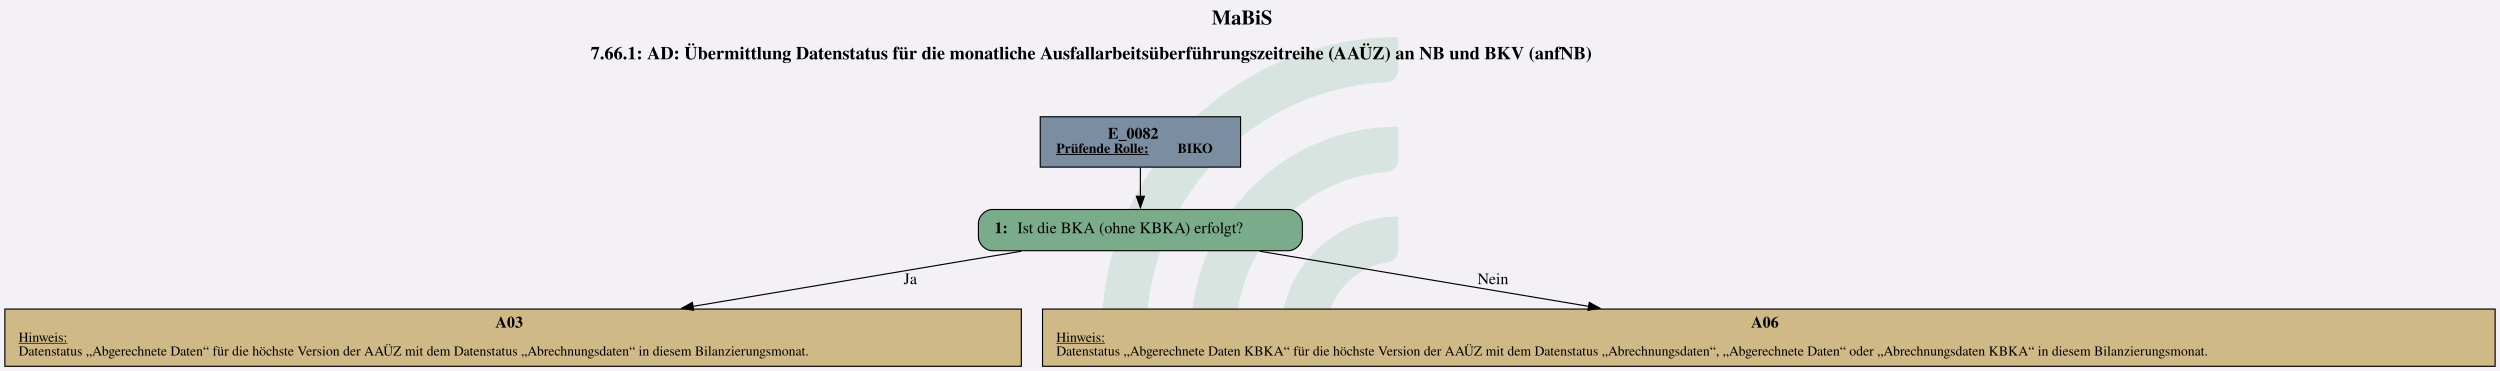
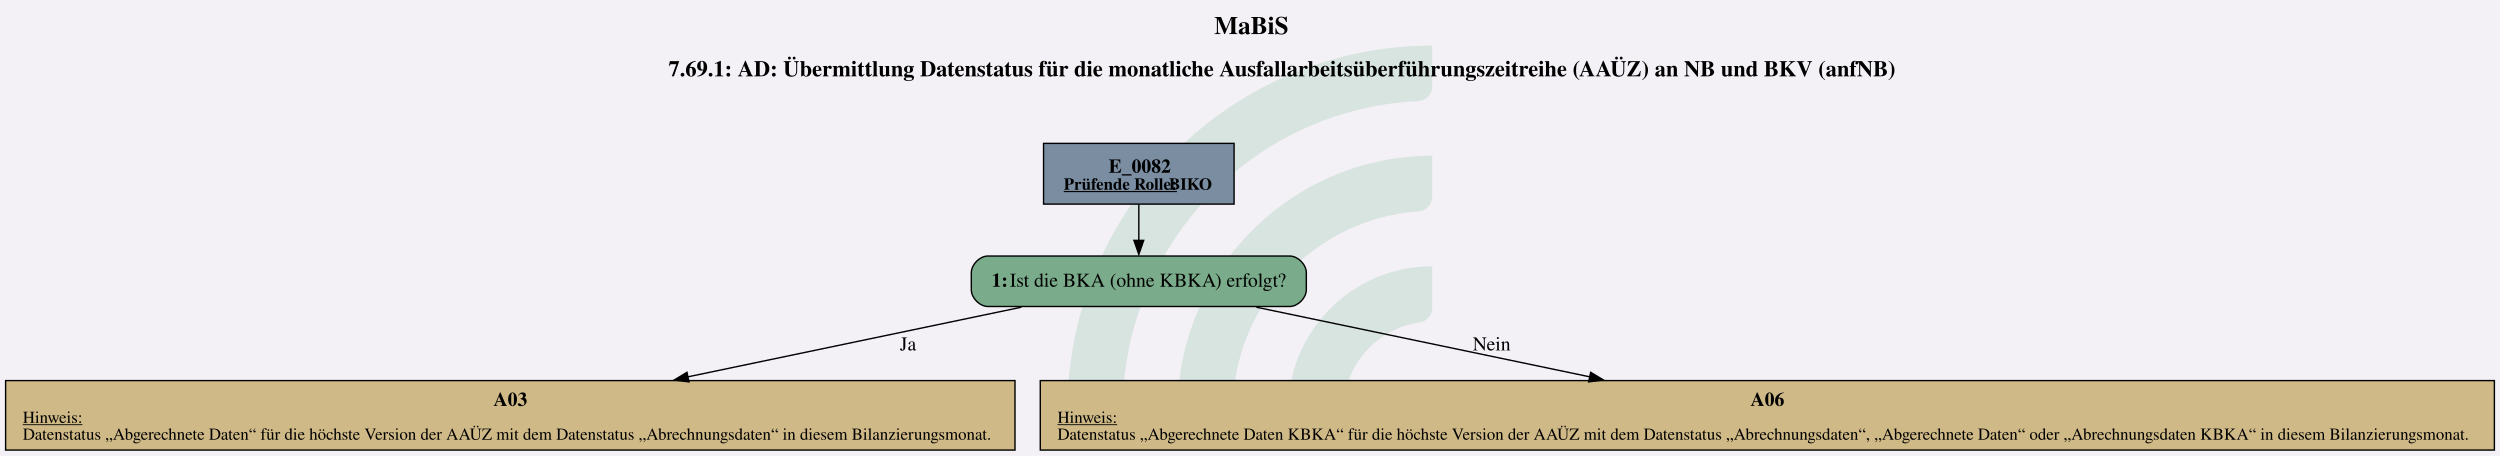
- <svg xmlns="http://www.w3.org/2000/svg" version="1.1" width="2912.0px" viewBox="0 0 2912.0 432.0" height="432.0px">
+ <svg xmlns="http://www.w3.org/2000/svg" version="1.1" width="2376.0px" viewBox="0 0 2376.0 433.333" height="433.333px">
  <g>
-     <svg version="1.1" width="2912.0px" viewBox="0 0 2912.0 432.0" height="432.0px">
-       <polygon fill="#f3f1f6" points="0,0 2912.0,0 2912.0,432.0 0,432.0" />
+     <svg version="1.1" width="2376.0px" viewBox="0 0 2376.0 433.333" height="433.333px">
+       <polygon fill="#f3f1f6" points="0,0 2376.0,0 2376.0,433.333 0,433.333" />
      <g>
-         <g transform="translate(1283.328, 43.2) scale(1 1) translate(0, 0) scale(1.95377 1.95377) ">
+         <g transform="translate(1014.795, 43.33333) scale(1 1) translate(0, 0) scale(1.9598 1.9598) ">
          <defs id="defs2">
            <clipPath clipPathUnits="userSpaceOnUse" id="clipPath23">
              <path d="M 0,568.156 H 579.236 V 0 H 0 Z" id="path21" />
            </clipPath>
          </defs>
          <g id="layer1" transform="translate(-16.54194,-55.30527)">
            <g id="g19" clip-path="url(#clipPath23)" transform="matrix(0.3527778,0,0,-0.3527778,0.01017023,243.7368)" style="opacity:0.2">
              <g id="g25" transform="translate(122.444,32.7195)">
                <path d="m 0,0 h -56.104 c -11,0 -19.898,9.123 -19.463,20.115 10.594,267.191 231.277,481.302 501.029,481.302 v -56.02 c 0,-10.98 -8.688,-19.892 -19.658,-20.393 C 180.29,414.697 0,228.005 0,0" style="fill:#6ead83;fill-opacity:1;fill-rule:nonzero;stroke:none" id="path27" />
              </g>
              <g id="g29" transform="translate(273.7828,32.7195)">
                <path d="m 0,0 h -55.926 c -11.228,0 -20.091,9.482 -19.435,20.69 10.744,183.439 163.389,329.388 349.485,329.388 v -56.263 c 0,-10.709 -8.273,-19.617 -18.957,-20.35 C 112.819,263.696 0,144.774 0,0" style="fill:#6ead83;fill-opacity:1;fill-rule:nonzero;stroke:none" id="path31" />
              </g>
              <g id="g33" transform="translate(425.7667,32.7195)">
                <path d="m 0,0 h -55.445 c -11.653,0 -20.604,10.17 -19.334,21.753 10.866,99.032 95.031,176.341 196.919,176.341 v -57.011 c 0,-10.046 -7.283,-18.755 -17.229,-20.165 C 45.688,112.522 0,61.497 0,0" style="fill:#6ead83;fill-opacity:1;fill-rule:nonzero;stroke:none" id="path35" />
              </g>
            </g>
          </g>
        </g>
-         <svg width="2184pt" height="324pt" viewBox="0.00 0.00 2183.50 324.00">
-           <g id="graph0" class="graph" transform="scale(1 1) rotate(0) translate(4 320)">
-             <text text-anchor="start" x="1054.25" y="-298.6" font-family="Times,serif" font-weight="bold" font-size="18.00">MaBiS</text>
-             <text text-anchor="start" x="511.75" y="-268.2" font-family="Times,serif" font-weight="bold" font-size="16.00">7.66.1: AD: Übermittlung Datenstatus für die monatliche Ausfallarbeitsüberführungszeitreihe (AAÜZ) an NB und BKV (anfNB)</text>
+         <svg width="1782pt" height="325pt" viewBox="0.00 0.00 1781.98 324.60">
+           <g id="graph0" class="graph" transform="scale(1 1) rotate(0) translate(4 320.6)">
+             <text text-anchor="start" x="861.49" y="-296.5" font-family="Times,serif" font-weight="bold" font-size="18.00">MaBiS</text>
+             <text text-anchor="start" x="472.49" y="-266.4" font-family="Times,serif" font-weight="bold" font-size="16.00">7.69.1: AD: Übermittlung Datenstatus für die monatliche Ausfallarbeitsüberführungszeitreihe (AAÜZ) an NB und BKV (anfNB)</text>
            <g id="node1" class="node">
-               <polygon fill="#7a8da1" stroke="black" points="1079.5,-218 904.5,-218 904.5,-174 1079.5,-174 1079.5,-218" />
-               <text text-anchor="start" x="963.5" y="-198.8" font-family="Times,serif" font-weight="bold" font-size="14.00">E_0082</text>
-               <text text-anchor="start" x="918.5" y="-186.4" font-family="Times,serif" font-weight="bold" text-decoration="underline" font-size="12.00">Prüfende Rolle:</text>
-               <text text-anchor="start" x="1024.5" y="-186.4" font-family="Times,serif" font-weight="bold" font-size="12.00"> BIKO</text>
+               <polygon fill="#7a8da1" stroke="black" points="875.64,-218.6 739.84,-218.6 739.84,-175.32 875.64,-175.32 875.64,-218.6" />
+               <text text-anchor="start" x="786.24" y="-197.66" font-family="Times,serif" font-weight="bold" font-size="14.00">E_0082</text>
+               <text text-anchor="start" x="754.24" y="-185.56" font-family="Times,serif" font-weight="bold" text-decoration="underline" font-size="12.00">Prüfende Rolle:</text>
+               <text text-anchor="start" x="829.24" y="-185.56" font-family="Times,serif" font-weight="bold" font-size="12.00"> BIKO</text>
            </g>
            <g id="node2" class="node">
-               <path fill="#7aab8a" stroke="black" d="M1121.5,-137C1121.5,-137 862.5,-137 862.5,-137 856.5,-137 850.5,-131 850.5,-125 850.5,-125 850.5,-113 850.5,-113 850.5,-107 856.5,-101 862.5,-101 862.5,-101 1121.5,-101 1121.5,-101 1127.5,-101 1133.5,-107 1133.5,-113 1133.5,-113 1133.5,-125 1133.5,-125 1133.5,-131 1127.5,-137 1121.5,-137" />
-               <text text-anchor="start" x="864.5" y="-116.3" font-family="Times,serif" font-weight="bold" font-size="14.00">1: </text>
-               <text text-anchor="start" x="884.5" y="-116.3" font-family="Times,serif" font-size="14.00">Ist die BKA (ohne KBKA) erfolgt?</text>
+               <path fill="#7aab8a" stroke="black" d="M915.14,-138.32C915.14,-138.32 700.34,-138.32 700.34,-138.32 694.34,-138.32 688.34,-132.32 688.34,-126.32 688.34,-126.32 688.34,-114.32 688.34,-114.32 688.34,-108.32 694.34,-102.32 700.34,-102.32 700.34,-102.32 915.14,-102.32 915.14,-102.32 921.14,-102.32 927.14,-108.32 927.14,-114.32 927.14,-114.32 927.14,-126.32 927.14,-126.32 927.14,-132.32 921.14,-138.32 915.14,-138.32" />
+               <text text-anchor="start" x="702.74" y="-116.42" font-family="Times,serif" font-weight="bold" font-size="14.00">1: </text>
+               <text text-anchor="start" x="715.74" y="-116.42" font-family="Times,serif" font-size="14.00">Ist die BKA (ohne KBKA) erfolgt?</text>
            </g>
            <g id="edge1" class="edge">
-               <path fill="none" stroke="black" d="M992,-173.71C992,-165.82 992,-156.75 992,-148.33" />
-               <polygon fill="black" stroke="black" points="995.5,-148.57 992,-138.57 988.5,-148.57 995.5,-148.57" />
+               <path fill="none" stroke="black" d="M807.74,-175.17C807.74,-167.13 807.74,-157.81 807.74,-149.21" />
+               <polygon fill="black" stroke="black" points="811.24,-149.48 807.74,-139.48 804.24,-149.48 811.24,-149.48" />
            </g>
            <g id="node3" class="node">
-               <polygon fill="#cfb986" stroke="black" points="888,-50 0,-50 0,0 888,0 888,-50" />
-               <text text-anchor="start" x="428.5" y="-33.8" font-family="Times,serif" font-weight="bold" font-size="14.00">A03</text>
-               <text text-anchor="start" x="12" y="-21.4" font-family="Times,serif" text-decoration="underline" font-size="12.00">Hinweis:</text>
-               <text text-anchor="start" x="12" y="-9.4" font-family="Times,serif" font-size="12.00">Datenstatus „Abgerechnete Daten“ für die höchste Version der AAÜZ mit dem Datenstatus „Abrechnungsdaten“ in diesem Bilanzierungsmonat.</text>
+               <polygon fill="#cfb986" stroke="black" points="719.48,-49.52 0,-49.52 0,0 719.48,0 719.48,-49.52" />
+               <text text-anchor="start" x="347.74" y="-31.46" font-family="Times,serif" font-weight="bold" font-size="14.00">A03</text>
+               <text text-anchor="start" x="12.24" y="-19.36" font-family="Times,serif" text-decoration="underline" font-size="12.00">Hinweis:</text>
+               <text text-anchor="start" x="12.24" y="-7.36" font-family="Times,serif" font-size="12.00">Datenstatus „Abgerechnete Daten“ für die höchste Version der AAÜZ mit dem Datenstatus „Abrechnungsdaten“ in diesem Bilanzierungsmonat.</text>
            </g>
            <g id="edge2" class="edge">
-               <path fill="none" stroke="black" d="M887.96,-100.53C806.9,-86.92 693.04,-67.81 600.92,-52.34" />
-               <polygon fill="black" stroke="black" points="601.73,-48.93 591.29,-50.73 600.57,-55.84 601.73,-48.93" />
-               <text text-anchor="middle" x="791" y="-71.8" font-family="Times,serif" font-size="14.00">Ja</text>
+               <path fill="none" stroke="black" d="M724,-101.83C657.12,-87.86 562.33,-68.07 486.21,-52.17" />
+               <polygon fill="black" stroke="black" points="487.1,-48.57 476.6,-49.96 485.67,-55.43 487.1,-48.57" />
+               <text text-anchor="middle" x="643.24" y="-71.02" font-family="Times,serif" font-size="14.00">Ja</text>
            </g>
            <g id="node4" class="node">
-               <polygon fill="#cfb986" stroke="black" points="2175.5,-50 906.5,-50 906.5,0 2175.5,0 2175.5,-50" />
-               <text text-anchor="start" x="1525.5" y="-33.8" font-family="Times,serif" font-weight="bold" font-size="14.00">A06</text>
-               <text text-anchor="start" x="918.5" y="-21.4" font-family="Times,serif" text-decoration="underline" font-size="12.00">Hinweis:</text>
-               <text text-anchor="start" x="918.5" y="-9.4" font-family="Times,serif" font-size="12.00">Datenstatus „Abgerechnete Daten KBKA“ für die höchste Version der AAÜZ mit dem Datenstatus „Abrechnungsdaten“, „Abgerechnete Daten“ oder „Abrechnungsdaten KBKA“ in diesem Bilanzierungsmonat.</text>
+               <polygon fill="#cfb986" stroke="black" points="1773.98,-49.52 737.5,-49.52 737.5,0 1773.98,0 1773.98,-49.52" />
+               <text text-anchor="start" x="1243.74" y="-31.46" font-family="Times,serif" font-weight="bold" font-size="14.00">A06</text>
+               <text text-anchor="start" x="749.74" y="-19.36" font-family="Times,serif" text-decoration="underline" font-size="12.00">Hinweis:</text>
+               <text text-anchor="start" x="749.74" y="-7.36" font-family="Times,serif" font-size="12.00">Datenstatus „Abgerechnete Daten KBKA“ für die höchste Version der AAÜZ mit dem Datenstatus „Abrechnungsdaten“, „Abgerechnete Daten“ oder „Abrechnungsdaten KBKA“ in diesem Bilanzierungsmonat.</text>
            </g>
            <g id="edge3" class="edge">
-               <path fill="none" stroke="black" d="M1096.23,-100.53C1177.44,-86.92 1291.51,-67.81 1383.79,-52.34" />
-               <polygon fill="black" stroke="black" points="1384.16,-55.83 1393.44,-50.73 1383,-48.93 1384.16,-55.83" />
-               <text text-anchor="middle" x="1300" y="-71.8" font-family="Times,serif" font-size="14.00">Nein</text>
+               <path fill="none" stroke="black" d="M891.48,-101.83C958.36,-87.86 1053.15,-68.07 1129.27,-52.17" />
+               <polygon fill="black" stroke="black" points="1129.81,-55.43 1138.88,-49.96 1128.38,-48.57 1129.81,-55.43" />
+               <text text-anchor="middle" x="1059.24" y="-71.02" font-family="Times,serif" font-size="14.00">Nein</text>
            </g>
          </g>
        </svg>
      </g>
    </svg>
  </g>
</svg>
